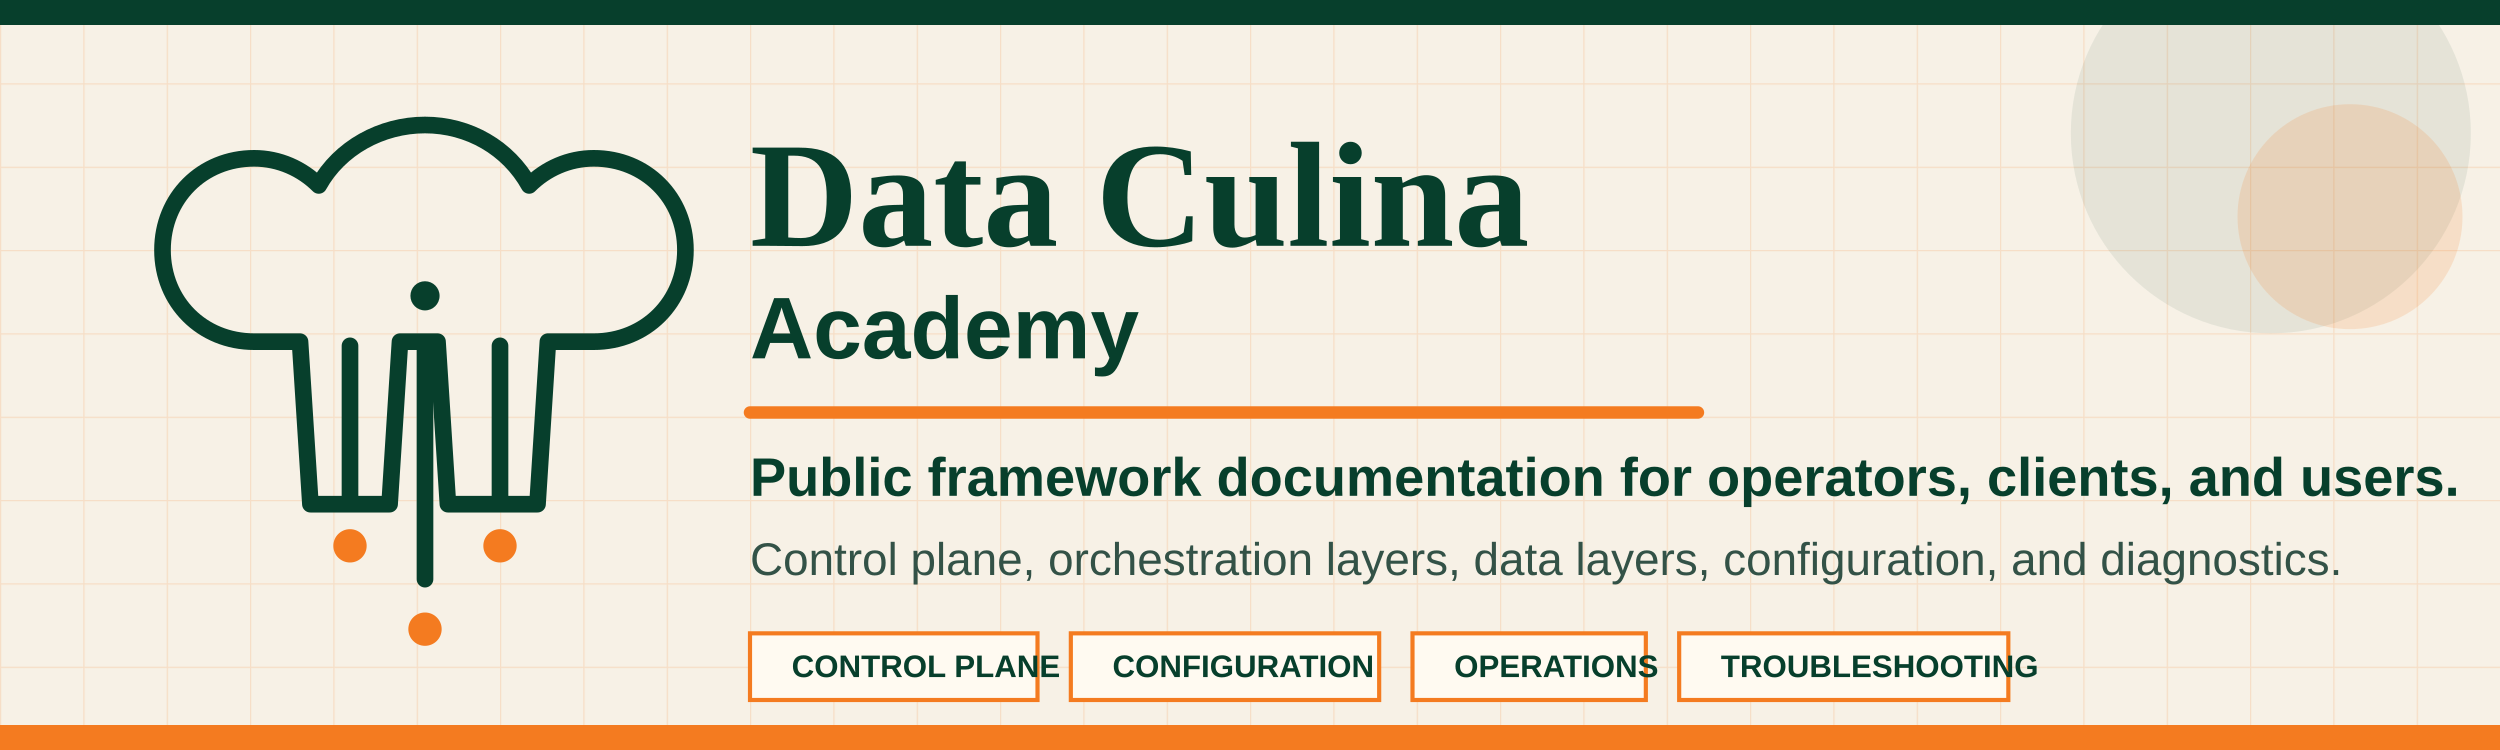
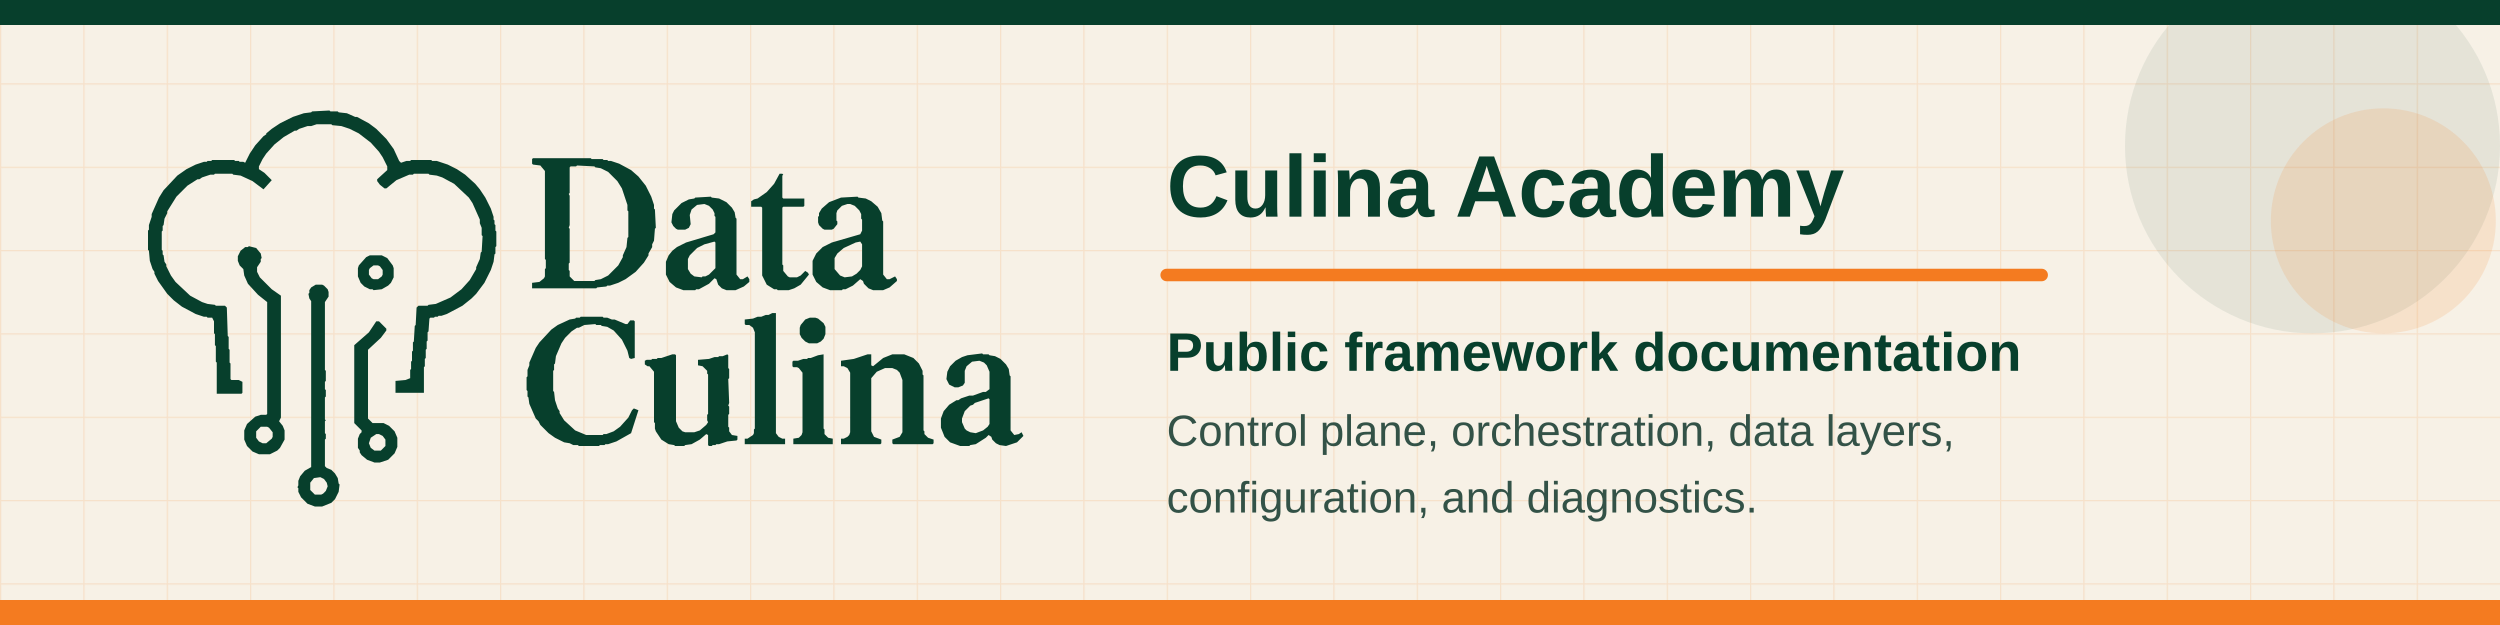
- <svg xmlns="http://www.w3.org/2000/svg" width="1200" height="360" viewBox="0 0 1200 360" role="img" aria-labelledby="title desc">
+ <svg xmlns="http://www.w3.org/2000/svg" width="1200" height="300" viewBox="0 0 1200 300" role="img" aria-labelledby="title desc">
  <defs>
    <pattern id="grid" width="40" height="40" patternUnits="userSpaceOnUse">
-       <path d="M 40 0 L 0 0 0 40" fill="none" stroke="#f47b20" stroke-width="1.2" opacity="0.16" />
+       <path d="M 40 0 L 0 0 0 40" fill="none" stroke="#f47b20" stroke-width="1.2" opacity="0.14" />
    </pattern>
  </defs>
-   <rect width="1200" height="360" fill="#f7f1e6" />
-   <rect width="1200" height="360" fill="url(#grid)" />
+   <rect width="1200" height="300" fill="#f7f1e6" />
+   <rect width="1200" height="300" fill="url(#grid)" />
  <rect x="0" y="0" width="1200" height="12" fill="#073f2c" />
-   <rect x="0" y="348" width="1200" height="12" fill="#f47b20" />
-   <circle cx="1090" cy="64" r="96" fill="#073f2c" opacity="0.08" />
-   <circle cx="1128" cy="104" r="54" fill="#f47b20" opacity="0.16" />
-   <g transform="translate(72 58)" fill="none" stroke="#073f2c" stroke-width="8" stroke-linecap="round" stroke-linejoin="round">
-     <path d="M72 106H50C25 106 6 87 6 62S25 18 50 18c12 0 23 5 31 13C91 13 111 2 132 2s40 11 50 29c8-8 19-13 31-13 25 0 44 19 44 44s-19 44-44 44h-22l-5 78h-43l-5-78h-18l-5 78H77l-5-78Z" />
-     <path d="M132 108v112" />
-     <path d="M96 108v73" />
-     <path d="M168 108v73" />
-     <circle cx="132" cy="84" r="7" fill="#073f2c" stroke="none" />
-     <circle cx="96" cy="204" r="8" fill="#f47b20" stroke="none" />
-     <circle cx="132" cy="244" r="8" fill="#f47b20" stroke="none" />
-     <circle cx="168" cy="204" r="8" fill="#f47b20" stroke="none" />
+   <rect x="0" y="288" width="1200" height="12" fill="#f47b20" />
+   <circle cx="1110" cy="70" r="90" fill="#073f2c" opacity="0.08" />
+   <circle cx="1144" cy="106" r="54" fill="#f47b20" opacity="0.14" />
+   <g transform="translate(64 46) scale(0.44)">
+     <path d="M 436.0 68.0 L 435.0 69.0 L 435.0 74.0 L 436.0 75.0 L 444.0 76.0 L 449.0 82.0 L 449.0 178.0 L 450.0 179.0 L 450.0 188.0 L 449.0 189.0 L 449.0 197.0 L 448.0 199.0 L 443.0 203.0 L 435.0 204.0 L 435.0 210.0 L 505.0 210.0 L 506.0 209.0 L 516.0 208.0 L 517.0 207.0 L 520.0 207.0 L 529.0 204.0 L 537.0 200.0 L 548.0 192.0 L 557.0 182.0 L 562.0 174.0 L 562.0 172.0 L 566.0 165.0 L 566.0 162.0 L 568.0 158.0 L 569.0 145.0 L 570.0 144.0 L 569.0 124.0 L 568.0 123.0 L 568.0 119.0 L 565.0 110.0 L 559.0 98.0 L 551.0 88.0 L 543.0 81.0 L 530.0 74.0 L 521.0 71.0 L 518.0 71.0 L 517.0 70.0 L 513.0 70.0 L 512.0 69.0 L 500.0 69.0 L 499.0 68.0 Z     M 378.0 102.0 L 373.0 96.0 L 362.0 86.0 L 353.0 80.0 L 343.0 75.0 L 331.0 71.0 L 326.0 71.0 L 325.0 70.0 L 303.0 70.0 L 302.0 71.0 L 298.0 71.0 L 292.0 73.0 L 290.0 71.0 L 284.0 58.0 L 276.0 47.0 L 265.0 36.0 L 257.0 30.0 L 244.0 23.0 L 242.0 23.0 L 233.0 19.0 L 224.0 18.0 L 223.0 17.0 L 215.0 17.0 L 214.0 16.0 L 195.0 17.0 L 194.0 18.0 L 186.0 19.0 L 174.0 23.0 L 160.0 30.0 L 151.0 36.0 L 145.0 41.0 L 145.0 42.0 L 142.0 44.0 L 133.0 54.0 L 127.0 63.0 L 122.0 73.0 L 120.0 72.0 L 116.0 72.0 L 115.0 71.0 L 111.0 71.0 L 110.0 70.0 L 86.0 70.0 L 85.0 71.0 L 81.0 71.0 L 80.0 72.0 L 77.0 72.0 L 68.0 75.0 L 58.0 80.0 L 48.0 87.0 L 33.0 103.0 L 28.0 111.0 L 20.0 129.0 L 20.0 132.0 L 17.0 141.0 L 17.0 146.0 L 16.0 147.0 L 16.0 168.0 L 17.0 169.0 L 18.0 180.0 L 21.0 189.0 L 23.0 192.0 L 23.0 194.0 L 27.0 202.0 L 37.0 216.0 L 44.0 223.0 L 53.0 230.0 L 68.0 238.0 L 77.0 241.0 L 80.0 241.0 L 81.0 242.0 L 86.0 242.0 L 88.0 246.0 L 88.0 259.0 L 89.0 260.0 L 89.0 272.0 L 90.0 273.0 L 90.0 290.0 L 91.0 291.0 L 91.0 325.0 L 118.0 325.0 L 119.0 324.0 L 119.0 312.0 L 115.0 310.0 L 107.0 310.0 L 106.0 309.0 L 106.0 292.0 L 105.0 291.0 L 105.0 277.0 L 104.0 276.0 L 104.0 263.0 L 103.0 262.0 L 102.0 231.0 L 100.0 229.0 L 90.0 229.0 L 89.0 228.0 L 81.0 227.0 L 75.0 225.0 L 62.0 218.0 L 46.0 203.0 L 41.0 196.0 L 36.0 186.0 L 36.0 184.0 L 34.0 181.0 L 33.0 174.0 L 32.0 173.0 L 32.0 169.0 L 31.0 168.0 L 31.0 148.0 L 32.0 147.0 L 32.0 142.0 L 33.0 141.0 L 34.0 134.0 L 37.0 128.0 L 37.0 126.0 L 47.0 110.0 L 59.0 98.0 L 70.0 91.0 L 72.0 91.0 L 75.0 89.0 L 84.0 86.0 L 88.0 86.0 L 89.0 85.0 L 108.0 85.0 L 109.0 86.0 L 117.0 87.0 L 130.0 93.0 L 142.0 102.0 L 151.0 92.0 L 143.0 84.0 L 137.0 80.0 L 137.0 77.0 L 141.0 69.0 L 145.0 63.0 L 154.0 53.0 L 164.0 45.0 L 176.0 38.0 L 178.0 38.0 L 181.0 36.0 L 190.0 33.0 L 194.0 33.0 L 200.0 31.0 L 216.0 31.0 L 217.0 32.0 L 227.0 33.0 L 236.0 36.0 L 246.0 41.0 L 259.0 51.0 L 268.0 61.0 L 272.0 67.0 L 277.0 77.0 L 277.0 81.0 L 266.0 91.0 L 266.0 93.0 L 269.0 97.0 L 274.0 101.0 L 276.0 101.0 L 287.0 92.0 L 301.0 86.0 L 305.0 86.0 L 306.0 85.0 L 322.0 85.0 L 323.0 86.0 L 331.0 87.0 L 337.0 89.0 L 350.0 96.0 L 366.0 111.0 L 370.0 117.0 L 378.0 135.0 L 378.0 139.0 L 380.0 144.0 L 380.0 152.0 L 381.0 153.0 L 380.0 170.0 L 379.0 171.0 L 378.0 178.0 L 374.0 187.0 L 374.0 189.0 L 367.0 201.0 L 358.0 211.0 L 346.0 220.0 L 330.0 227.0 L 322.0 228.0 L 321.0 229.0 L 311.0 229.0 L 309.0 231.0 L 308.0 250.0 L 307.0 251.0 L 306.0 268.0 L 305.0 269.0 L 305.0 278.0 L 304.0 279.0 L 304.0 289.0 L 303.0 290.0 L 303.0 298.0 L 302.0 299.0 L 302.0 308.0 L 297.0 310.0 L 286.0 311.0 L 286.0 324.0 L 317.0 324.0 L 317.0 296.0 L 318.0 295.0 L 318.0 287.0 L 319.0 286.0 L 319.0 277.0 L 320.0 276.0 L 320.0 268.0 L 321.0 267.0 L 321.0 258.0 L 322.0 257.0 L 323.0 243.0 L 324.0 242.0 L 328.0 242.0 L 329.0 241.0 L 332.0 241.0 L 333.0 240.0 L 336.0 240.0 L 342.0 238.0 L 359.0 229.0 L 369.0 221.0 L 374.0 216.0 L 383.0 204.0 L 390.0 190.0 L 393.0 181.0 L 394.0 173.0 L 395.0 172.0 L 395.0 165.0 L 396.0 164.0 L 396.0 148.0 L 395.0 147.0 L 395.0 141.0 L 394.0 140.0 L 394.0 136.0 L 393.0 135.0 L 393.0 132.0 L 390.0 123.0 L 384.0 111.0 Z     M 477.0 77.0 L 483.0 77.0 L 484.0 76.0 L 503.0 77.0 L 504.0 78.0 L 510.0 79.0 L 518.0 83.0 L 528.0 93.0 L 533.0 101.0 L 539.0 119.0 L 539.0 125.0 L 540.0 126.0 L 540.0 154.0 L 539.0 155.0 L 538.0 165.0 L 534.0 174.0 L 534.0 176.0 L 529.0 185.0 L 518.0 196.0 L 510.0 200.0 L 504.0 201.0 L 503.0 202.0 L 481.0 202.0 L 476.0 197.0 L 476.0 191.0 L 475.0 190.0 L 475.0 183.0 L 476.0 182.0 L 476.0 145.0 L 475.0 144.0 L 476.0 141.0 L 476.0 109.0 L 475.0 107.0 L 476.0 106.0 L 476.0 78.0 Z     M 759.0 116.0 L 751.0 123.0 L 748.0 128.0 L 748.0 131.0 L 747.0 132.0 L 747.0 138.0 L 748.0 141.0 L 752.0 145.0 L 754.0 146.0 L 762.0 146.0 L 764.0 145.0 L 768.0 140.0 L 768.0 137.0 L 767.0 136.0 L 767.0 128.0 L 768.0 125.0 L 773.0 120.0 L 779.0 118.0 L 782.0 118.0 L 787.0 120.0 L 792.0 125.0 L 794.0 129.0 L 794.0 134.0 L 795.0 135.0 L 795.0 147.0 L 793.0 151.0 L 762.0 160.0 L 752.0 165.0 L 745.0 172.0 L 741.0 180.0 L 741.0 195.0 L 745.0 203.0 L 752.0 209.0 L 760.0 212.0 L 773.0 212.0 L 774.0 211.0 L 777.0 211.0 L 785.0 207.0 L 793.0 200.0 L 796.0 202.0 L 797.0 205.0 L 802.0 210.0 L 807.0 212.0 L 818.0 212.0 L 825.0 209.0 L 833.0 202.0 L 833.0 200.0 L 831.0 197.0 L 825.0 200.0 L 822.0 200.0 L 818.0 195.0 L 818.0 137.0 L 817.0 136.0 L 816.0 128.0 L 812.0 121.0 L 805.0 115.0 L 799.0 112.0 L 791.0 111.0 L 790.0 110.0 L 772.0 111.0 Z     M 598.0 117.0 L 590.0 125.0 L 588.0 129.0 L 587.0 138.0 L 589.0 142.0 L 592.0 145.0 L 594.0 146.0 L 602.0 146.0 L 606.0 144.0 L 608.0 140.0 L 607.0 130.0 L 609.0 124.0 L 615.0 119.0 L 623.0 118.0 L 628.0 120.0 L 632.0 124.0 L 634.0 128.0 L 634.0 131.0 L 635.0 132.0 L 635.0 149.0 L 633.0 151.0 L 603.0 160.0 L 593.0 165.0 L 588.0 169.0 L 584.0 174.0 L 581.0 181.0 L 581.0 195.0 L 585.0 203.0 L 592.0 209.0 L 600.0 212.0 L 613.0 212.0 L 614.0 211.0 L 617.0 211.0 L 628.0 205.0 L 634.0 199.0 L 636.0 200.0 L 638.0 206.0 L 642.0 210.0 L 647.0 212.0 L 657.0 212.0 L 666.0 208.0 L 672.0 203.0 L 672.0 200.0 L 670.0 197.0 L 665.0 200.0 L 662.0 200.0 L 658.0 195.0 L 658.0 134.0 L 657.0 133.0 L 656.0 127.0 L 653.0 122.0 L 647.0 116.0 L 639.0 112.0 L 631.0 111.0 L 630.0 110.0 L 613.0 111.0 L 612.0 112.0 L 606.0 113.0 Z     M 488.0 241.0 L 487.0 242.0 L 483.0 242.0 L 482.0 243.0 L 476.0 244.0 L 463.0 250.0 L 456.0 255.0 L 443.0 269.0 L 439.0 275.0 L 432.0 291.0 L 432.0 294.0 L 430.0 299.0 L 430.0 306.0 L 429.0 307.0 L 429.0 321.0 L 430.0 322.0 L 430.0 328.0 L 431.0 329.0 L 432.0 336.0 L 439.0 352.0 L 442.0 355.0 L 444.0 359.0 L 453.0 368.0 L 460.0 373.0 L 470.0 378.0 L 476.0 379.0 L 480.0 381.0 L 485.0 381.0 L 486.0 382.0 L 508.0 382.0 L 509.0 381.0 L 514.0 381.0 L 515.0 380.0 L 518.0 380.0 L 527.0 377.0 L 543.0 368.0 L 551.0 343.0 L 546.0 341.0 L 544.0 343.0 L 540.0 351.0 L 531.0 361.0 L 524.0 366.0 L 516.0 369.0 L 513.0 369.0 L 512.0 370.0 L 494.0 370.0 L 482.0 365.0 L 470.0 354.0 L 465.0 346.0 L 465.0 344.0 L 463.0 341.0 L 460.0 332.0 L 459.0 323.0 L 458.0 322.0 L 458.0 300.0 L 459.0 299.0 L 459.0 293.0 L 460.0 292.0 L 461.0 284.0 L 467.0 270.0 L 471.0 264.0 L 478.0 257.0 L 484.0 253.0 L 486.0 253.0 L 492.0 250.0 L 504.0 249.0 L 505.0 250.0 L 510.0 250.0 L 511.0 251.0 L 517.0 252.0 L 524.0 256.0 L 533.0 266.0 L 539.0 278.0 L 541.0 286.0 L 543.0 287.0 L 547.0 286.0 L 547.0 246.0 L 546.0 245.0 L 542.0 245.0 L 539.0 249.0 L 537.0 249.0 L 525.0 244.0 L 522.0 244.0 L 517.0 242.0 L 513.0 242.0 L 512.0 241.0 Z     M 897.0 289.0 L 891.0 295.0 L 888.0 301.0 L 887.0 309.0 L 890.0 315.0 L 896.0 318.0 L 900.0 318.0 L 905.0 316.0 L 907.0 313.0 L 907.0 300.0 L 909.0 295.0 L 915.0 290.0 L 923.0 289.0 L 928.0 291.0 L 931.0 294.0 L 934.0 301.0 L 934.0 320.0 L 930.0 323.0 L 927.0 323.0 L 916.0 327.0 L 912.0 327.0 L 903.0 330.0 L 900.0 332.0 L 898.0 332.0 L 890.0 337.0 L 884.0 344.0 L 881.0 352.0 L 881.0 362.0 L 885.0 372.0 L 891.0 378.0 L 902.0 382.0 L 912.0 382.0 L 913.0 381.0 L 919.0 380.0 L 930.0 373.0 L 933.0 370.0 L 936.0 372.0 L 937.0 375.0 L 941.0 379.0 L 945.0 381.0 L 952.0 382.0 L 964.0 378.0 L 971.0 371.0 L 969.0 367.0 L 966.0 369.0 L 961.0 370.0 L 957.0 365.0 L 957.0 306.0 L 956.0 305.0 L 955.0 298.0 L 952.0 293.0 L 946.0 287.0 L 940.0 284.0 L 934.0 283.0 L 933.0 282.0 L 927.0 282.0 L 926.0 281.0 L 910.0 283.0 L 904.0 285.0 Z     M 772.0 289.0 L 772.0 295.0 L 775.0 295.0 L 779.0 297.0 L 782.0 302.0 L 782.0 367.0 L 781.0 370.0 L 779.0 372.0 L 775.0 374.0 L 772.0 374.0 L 772.0 380.0 L 815.0 380.0 L 816.0 379.0 L 816.0 375.0 L 808.0 372.0 L 805.0 366.0 L 805.0 308.0 L 811.0 301.0 L 820.0 297.0 L 828.0 297.0 L 833.0 299.0 L 836.0 302.0 L 839.0 310.0 L 839.0 367.0 L 836.0 372.0 L 828.0 375.0 L 828.0 379.0 L 829.0 380.0 L 872.0 380.0 L 873.0 379.0 L 873.0 375.0 L 867.0 373.0 L 863.0 369.0 L 863.0 366.0 L 862.0 365.0 L 862.0 305.0 L 861.0 304.0 L 861.0 300.0 L 857.0 292.0 L 851.0 286.0 L 841.0 282.0 L 828.0 282.0 L 818.0 286.0 L 807.0 295.0 L 805.0 294.0 L 805.0 282.0 L 801.0 282.0 L 786.0 287.0 Z     M 558.0 289.0 L 558.0 293.0 L 561.0 295.0 L 563.0 295.0 L 568.0 301.0 L 568.0 356.0 L 569.0 357.0 L 569.0 363.0 L 570.0 366.0 L 576.0 375.0 L 584.0 380.0 L 590.0 381.0 L 591.0 382.0 L 601.0 382.0 L 602.0 381.0 L 609.0 380.0 L 618.0 375.0 L 625.0 369.0 L 627.0 370.0 L 627.0 381.0 L 628.0 382.0 L 631.0 382.0 L 632.0 381.0 L 635.0 381.0 L 636.0 380.0 L 639.0 380.0 L 648.0 377.0 L 658.0 376.0 L 659.0 375.0 L 659.0 371.0 L 653.0 370.0 L 650.0 366.0 L 650.0 362.0 L 649.0 361.0 L 649.0 348.0 L 650.0 347.0 L 650.0 339.0 L 649.0 338.0 L 650.0 335.0 L 649.0 309.0 L 650.0 308.0 L 650.0 298.0 L 649.0 297.0 L 649.0 283.0 L 648.0 282.0 L 643.0 284.0 L 639.0 284.0 L 638.0 285.0 L 634.0 285.0 L 628.0 287.0 L 616.0 288.0 L 616.0 294.0 L 621.0 295.0 L 626.0 300.0 L 626.0 303.0 L 627.0 304.0 L 627.0 347.0 L 626.0 348.0 L 626.0 354.0 L 627.0 356.0 L 625.0 359.0 L 618.0 365.0 L 612.0 367.0 L 602.0 367.0 L 599.0 366.0 L 595.0 362.0 L 592.0 355.0 L 592.0 283.0 L 591.0 282.0 L 588.0 282.0 L 576.0 286.0 L 572.0 286.0 L 571.0 287.0 L 566.0 287.0 L 565.0 288.0 L 560.0 288.0 Z     M 199.0 206.0 L 194.0 209.0 L 192.0 212.0 L 192.0 215.0 L 191.0 216.0 L 192.0 221.0 L 194.0 224.0 L 194.0 405.0 L 187.0 409.0 L 182.0 415.0 L 180.0 420.0 L 180.0 425.0 L 179.0 427.0 L 180.0 428.0 L 180.0 432.0 L 183.0 438.0 L 190.0 445.0 L 198.0 448.0 L 206.0 448.0 L 216.0 444.0 L 220.0 440.0 L 224.0 432.0 L 225.0 424.0 L 224.0 423.0 L 223.0 417.0 L 220.0 412.0 L 216.0 408.0 L 211.0 406.0 L 209.0 404.0 L 209.0 375.0 L 210.0 374.0 L 210.0 369.0 L 209.0 368.0 L 209.0 355.0 L 210.0 354.0 L 209.0 353.0 L 209.0 329.0 L 210.0 328.0 L 210.0 321.0 L 209.0 320.0 L 209.0 312.0 L 210.0 311.0 L 210.0 300.0 L 209.0 299.0 L 209.0 225.0 L 213.0 219.0 L 213.0 214.0 L 212.0 211.0 L 208.0 207.0 L 206.0 206.0 Z     M 126.0 164.0 L 125.0 165.0 L 122.0 165.0 L 117.0 169.0 L 114.0 175.0 L 114.0 180.0 L 116.0 185.0 L 120.0 189.0 L 121.0 196.0 L 125.0 205.0 L 136.0 217.0 L 146.0 225.0 L 146.0 347.0 L 145.0 348.0 L 139.0 348.0 L 133.0 350.0 L 124.0 358.0 L 121.0 365.0 L 121.0 375.0 L 124.0 382.0 L 130.0 388.0 L 137.0 391.0 L 149.0 391.0 L 157.0 387.0 L 160.0 384.0 L 165.0 375.0 L 165.0 365.0 L 163.0 360.0 L 159.0 355.0 L 161.0 351.0 L 161.0 218.0 L 151.0 211.0 L 138.0 198.0 L 135.0 192.0 L 135.0 187.0 L 139.0 181.0 L 139.0 178.0 L 140.0 177.0 L 139.0 172.0 L 134.0 166.0 Z     M 701.0 237.0 L 697.0 237.0 L 693.0 239.0 L 690.0 239.0 L 685.0 241.0 L 681.0 241.0 L 676.0 243.0 L 667.0 244.0 L 667.0 249.0 L 668.0 250.0 L 672.0 250.0 L 676.0 253.0 L 678.0 258.0 L 678.0 363.0 L 677.0 364.0 L 677.0 368.0 L 676.0 370.0 L 670.0 374.0 L 667.0 374.0 L 667.0 380.0 L 711.0 380.0 L 711.0 374.0 L 708.0 374.0 L 704.0 372.0 L 701.0 368.0 Z     M 265.0 246.0 L 257.0 258.0 L 241.0 272.0 L 241.0 357.0 L 249.0 365.0 L 249.0 367.0 L 247.0 369.0 L 245.0 374.0 L 245.0 384.0 L 247.0 387.0 L 247.0 389.0 L 249.0 392.0 L 255.0 397.0 L 263.0 400.0 L 269.0 400.0 L 278.0 397.0 L 285.0 390.0 L 288.0 383.0 L 288.0 373.0 L 285.0 366.0 L 279.0 360.0 L 273.0 357.0 L 261.0 357.0 L 256.0 352.0 L 256.0 277.0 L 270.0 264.0 L 276.0 256.0 L 276.0 254.0 L 268.0 246.0 Z     M 705.0 85.0 L 699.0 96.0 L 691.0 105.0 L 681.0 112.0 L 677.0 113.0 L 674.0 115.0 L 674.0 121.0 L 685.0 121.0 L 686.0 122.0 L 686.0 196.0 L 691.0 206.0 L 699.0 211.0 L 702.0 211.0 L 703.0 212.0 L 715.0 212.0 L 721.0 210.0 L 728.0 206.0 L 737.0 195.0 L 736.0 193.0 L 733.0 191.0 L 728.0 196.0 L 724.0 198.0 L 716.0 198.0 L 714.0 197.0 L 709.0 191.0 L 709.0 185.0 L 708.0 184.0 L 708.0 122.0 L 709.0 121.0 L 731.0 121.0 L 732.0 120.0 L 732.0 112.0 L 709.0 112.0 L 708.0 111.0 L 708.0 87.0 L 709.0 86.0 L 708.0 85.0 Z     M 753.0 282.0 L 747.0 283.0 L 739.0 286.0 L 736.0 286.0 L 735.0 287.0 L 731.0 287.0 L 725.0 289.0 L 720.0 289.0 L 719.0 290.0 L 719.0 295.0 L 720.0 296.0 L 724.0 296.0 L 726.0 297.0 L 730.0 302.0 L 730.0 367.0 L 729.0 370.0 L 726.0 373.0 L 720.0 374.0 L 720.0 380.0 L 763.0 380.0 L 763.0 374.0 L 758.0 373.0 L 754.0 369.0 L 754.0 364.0 L 753.0 363.0 Z     M 258.0 174.0 L 254.0 176.0 L 246.0 185.0 L 245.0 188.0 L 245.0 197.0 L 248.0 204.0 L 252.0 208.0 L 258.0 211.0 L 261.0 211.0 L 262.0 212.0 L 271.0 211.0 L 278.0 207.0 L 281.0 204.0 L 284.0 198.0 L 284.0 188.0 L 283.0 185.0 L 277.0 177.0 L 271.0 174.0 Z     M 634.0 159.0 L 635.0 160.0 L 635.0 188.0 L 628.0 195.0 L 624.0 197.0 L 621.0 197.0 L 620.0 198.0 L 612.0 197.0 L 608.0 194.0 L 605.0 189.0 L 605.0 178.0 L 607.0 174.0 L 615.0 166.0 L 623.0 162.0 Z     M 793.0 159.0 L 795.0 162.0 L 795.0 186.0 L 793.0 190.0 L 789.0 194.0 L 784.0 197.0 L 776.0 198.0 L 771.0 196.0 L 765.0 189.0 L 765.0 177.0 L 768.0 172.0 L 775.0 166.0 L 788.0 160.0 Z     M 933.0 330.0 L 934.0 331.0 L 934.0 358.0 L 932.0 361.0 L 927.0 365.0 L 919.0 368.0 L 913.0 367.0 L 909.0 365.0 L 907.0 363.0 L 904.0 356.0 L 904.0 352.0 L 907.0 344.0 L 913.0 338.0 L 916.0 337.0 L 918.0 335.0 Z     M 733.0 244.0 L 728.0 250.0 L 727.0 253.0 L 727.0 260.0 L 729.0 264.0 L 733.0 268.0 L 737.0 270.0 L 746.0 270.0 L 750.0 268.0 L 753.0 265.0 L 755.0 260.0 L 755.0 252.0 L 753.0 248.0 L 747.0 243.0 L 744.0 242.0 L 738.0 242.0 Z     M 197.0 417.0 L 204.0 416.0 L 208.0 418.0 L 211.0 422.0 L 212.0 426.0 L 210.0 431.0 L 207.0 434.0 L 205.0 435.0 L 198.0 435.0 L 193.0 430.0 L 193.0 422.0 Z     M 139.0 361.0 L 146.0 361.0 L 148.0 362.0 L 152.0 367.0 L 152.0 372.0 L 151.0 374.0 L 145.0 379.0 L 141.0 379.0 L 137.0 377.0 L 134.0 373.0 L 134.0 366.0 Z     M 265.0 369.0 L 268.0 369.0 L 272.0 371.0 L 275.0 375.0 L 275.0 382.0 L 270.0 387.0 L 263.0 387.0 L 259.0 384.0 L 257.0 379.0 L 259.0 373.0 Z     M 262.0 185.0 L 267.0 185.0 L 269.0 186.0 L 272.0 190.0 L 272.0 195.0 L 271.0 197.0 L 267.0 200.0 L 262.0 200.0 L 260.0 199.0 L 257.0 195.0 L 257.0 190.0 L 258.0 188.0 Z" fill="#073f2c" fill-rule="evenodd" />
  </g>
-   <text x="360" y="118" fill="#073f2c" font-family="Georgia, 'Times New Roman', serif" font-size="72" font-weight="700">Data Culina</text>
-   <text x="360" y="172" fill="#073f2c" font-family="Arial, Helvetica, sans-serif" font-size="42" font-weight="700">Academy</text>
-   <path d="M360 198H815" stroke="#f47b20" stroke-width="6" stroke-linecap="round" />
-   <text x="360" y="238" fill="#073f2c" font-family="Arial, Helvetica, sans-serif" font-size="26" font-weight="700">Public framework documentation for operators, clients, and users.</text>
-   <text x="360" y="276" fill="#335247" font-family="Arial, Helvetica, sans-serif" font-size="22">Control plane, orchestration layers, data layers, configuration, and diagnostics.</text>
-   <g font-family="Arial, Helvetica, sans-serif" font-size="15" font-weight="700" fill="#073f2c">
-     <rect x="360" y="304" width="138" height="32" fill="#fffaf1" stroke="#f47b20" stroke-width="2" />
-     <text x="380" y="325">CONTROL PLANE</text>
-     <rect x="514" y="304" width="148" height="32" fill="#fffaf1" stroke="#f47b20" stroke-width="2" />
-     <text x="534" y="325">CONFIGURATION</text>
-     <rect x="678" y="304" width="112" height="32" fill="#fffaf1" stroke="#f47b20" stroke-width="2" />
-     <text x="698" y="325">OPERATIONS</text>
-     <rect x="806" y="304" width="158" height="32" fill="#fffaf1" stroke="#f47b20" stroke-width="2" />
-     <text x="826" y="325">TROUBLESHOOTING</text>
-   </g>
+   <text x="560" y="104" fill="#073f2c" font-family="Arial, Helvetica, sans-serif" font-size="42" font-weight="700">Culina Academy</text>
+   <path d="M560 132H980" stroke="#f47b20" stroke-width="6" stroke-linecap="round" />
+   <text x="560" y="178" fill="#073f2c" font-family="Arial, Helvetica, sans-serif" font-size="26" font-weight="700">Public framework documentation</text>
+   <text x="560" y="214" fill="#335247" font-family="Arial, Helvetica, sans-serif" font-size="21">Control plane, orchestration, data layers,</text>
+   <text x="560" y="246" fill="#335247" font-family="Arial, Helvetica, sans-serif" font-size="21">configuration, and diagnostics.</text>
</svg>
